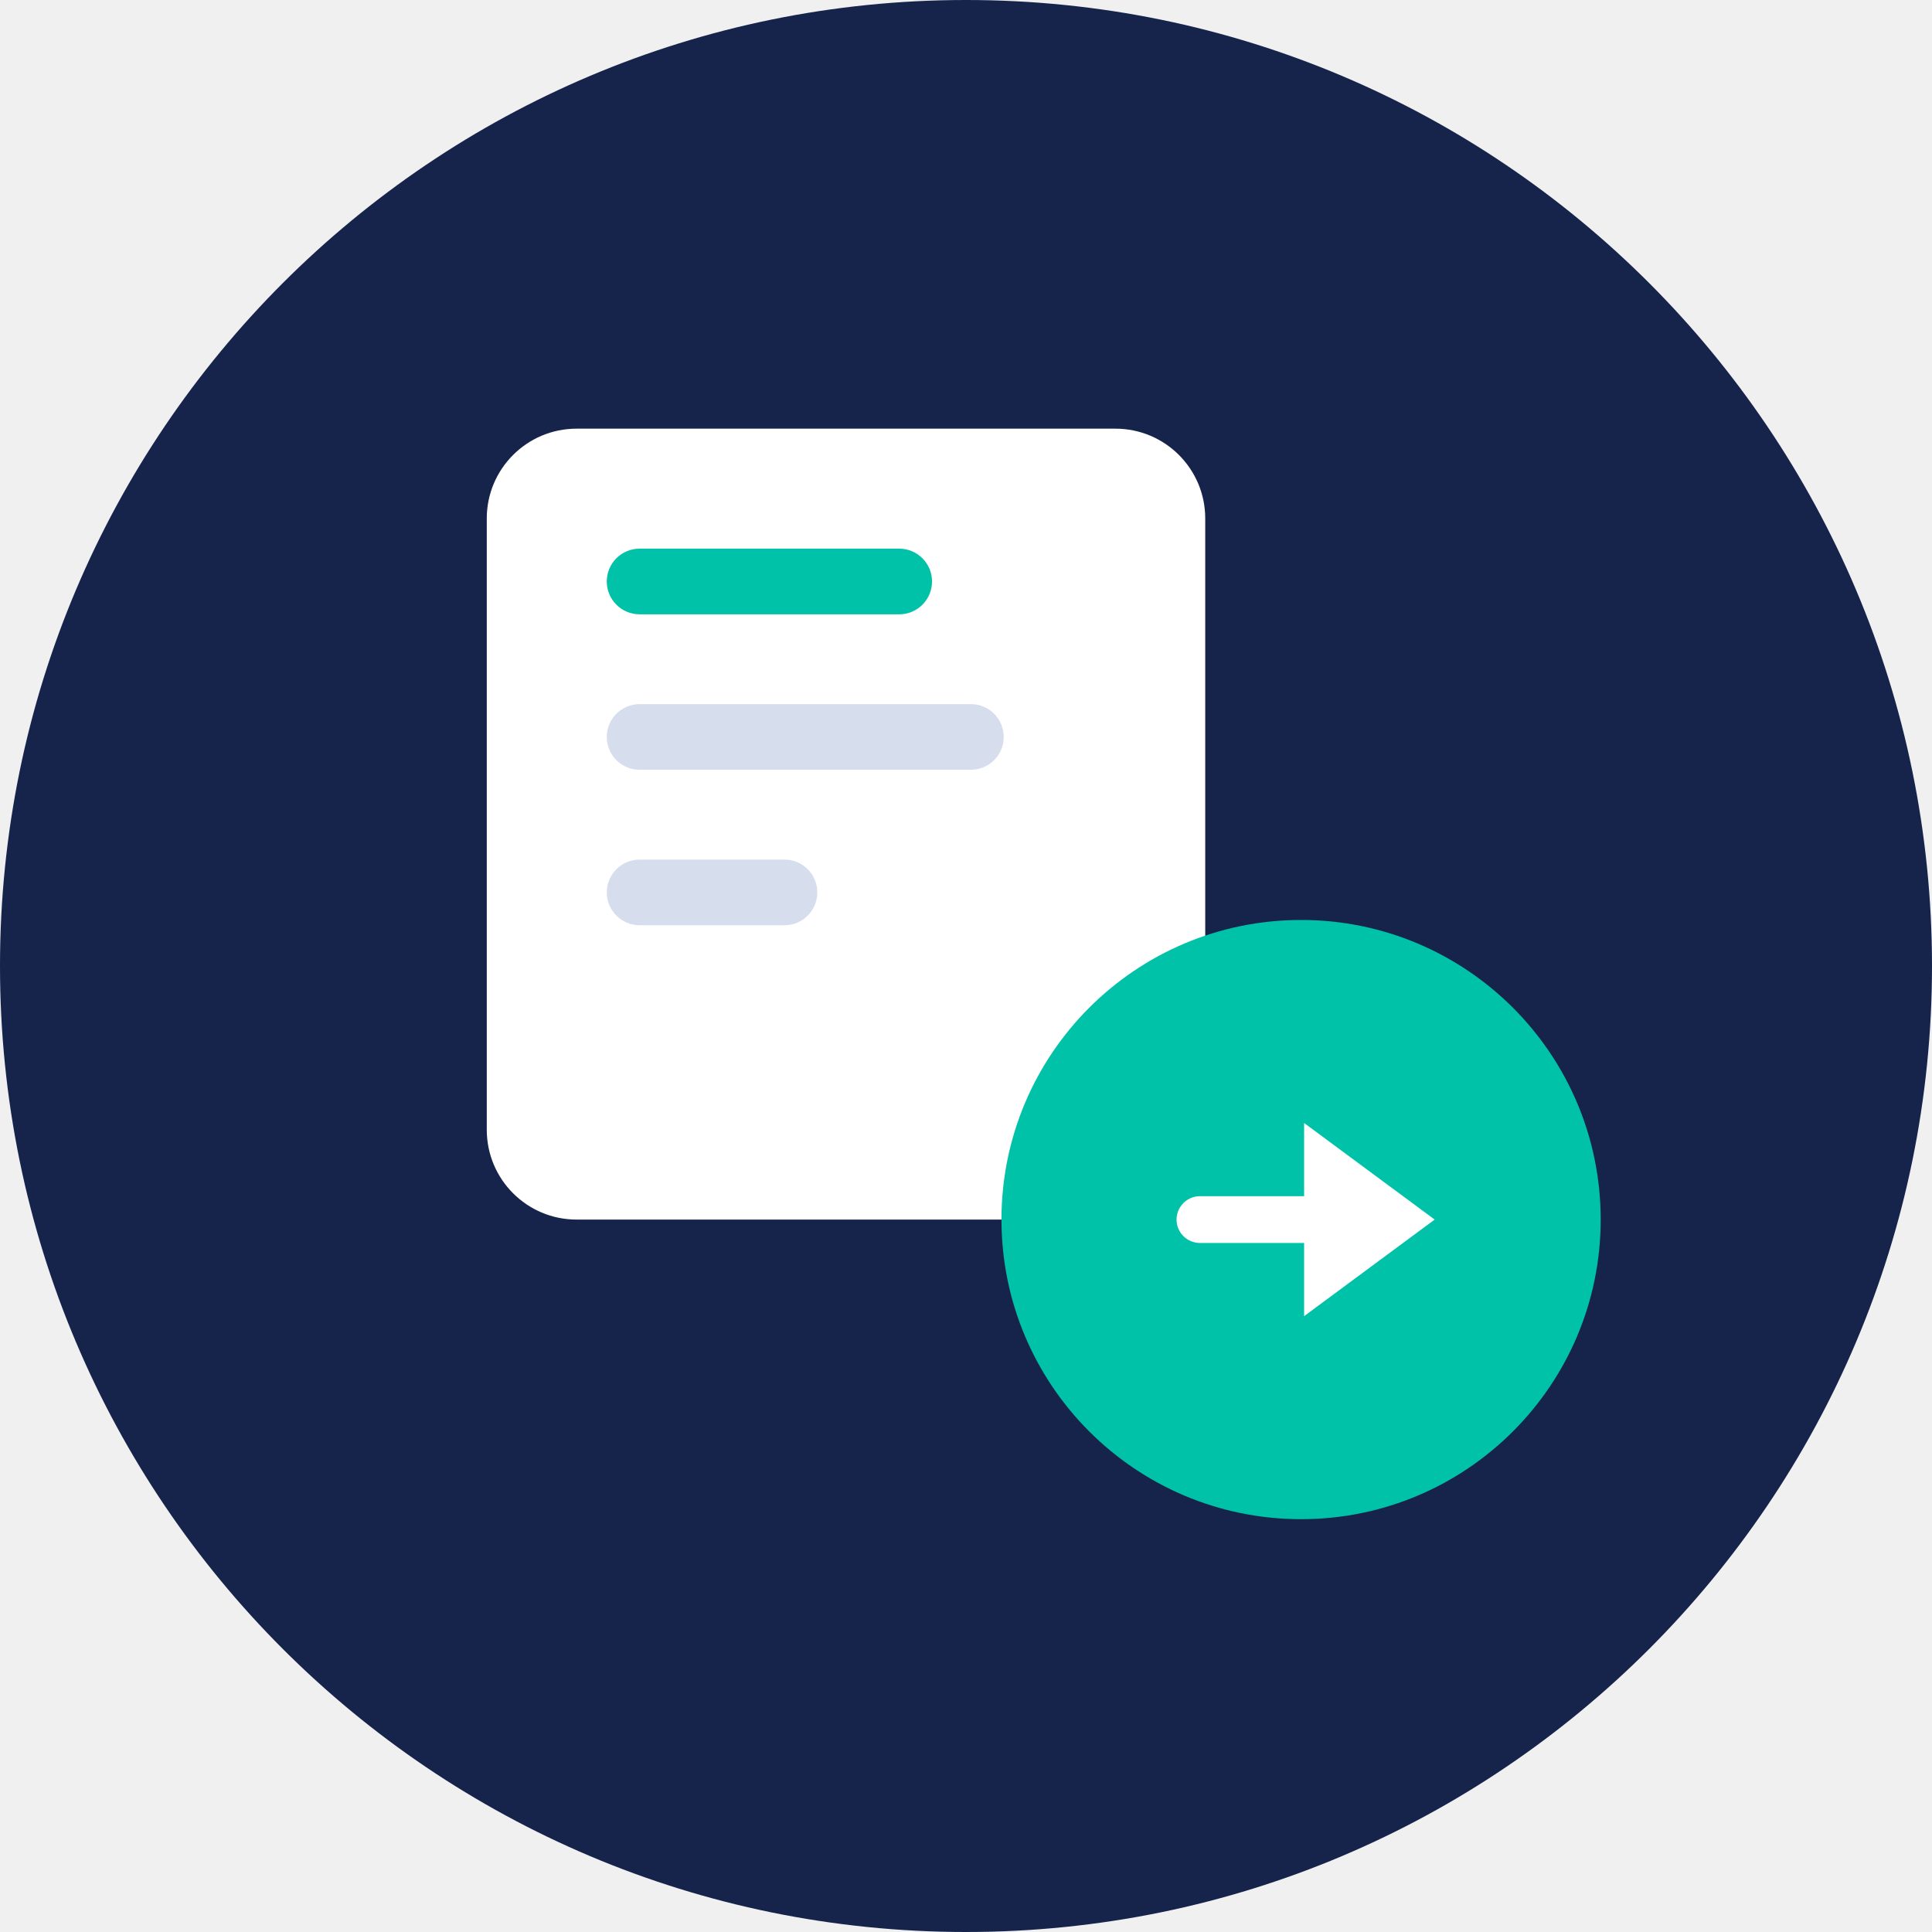
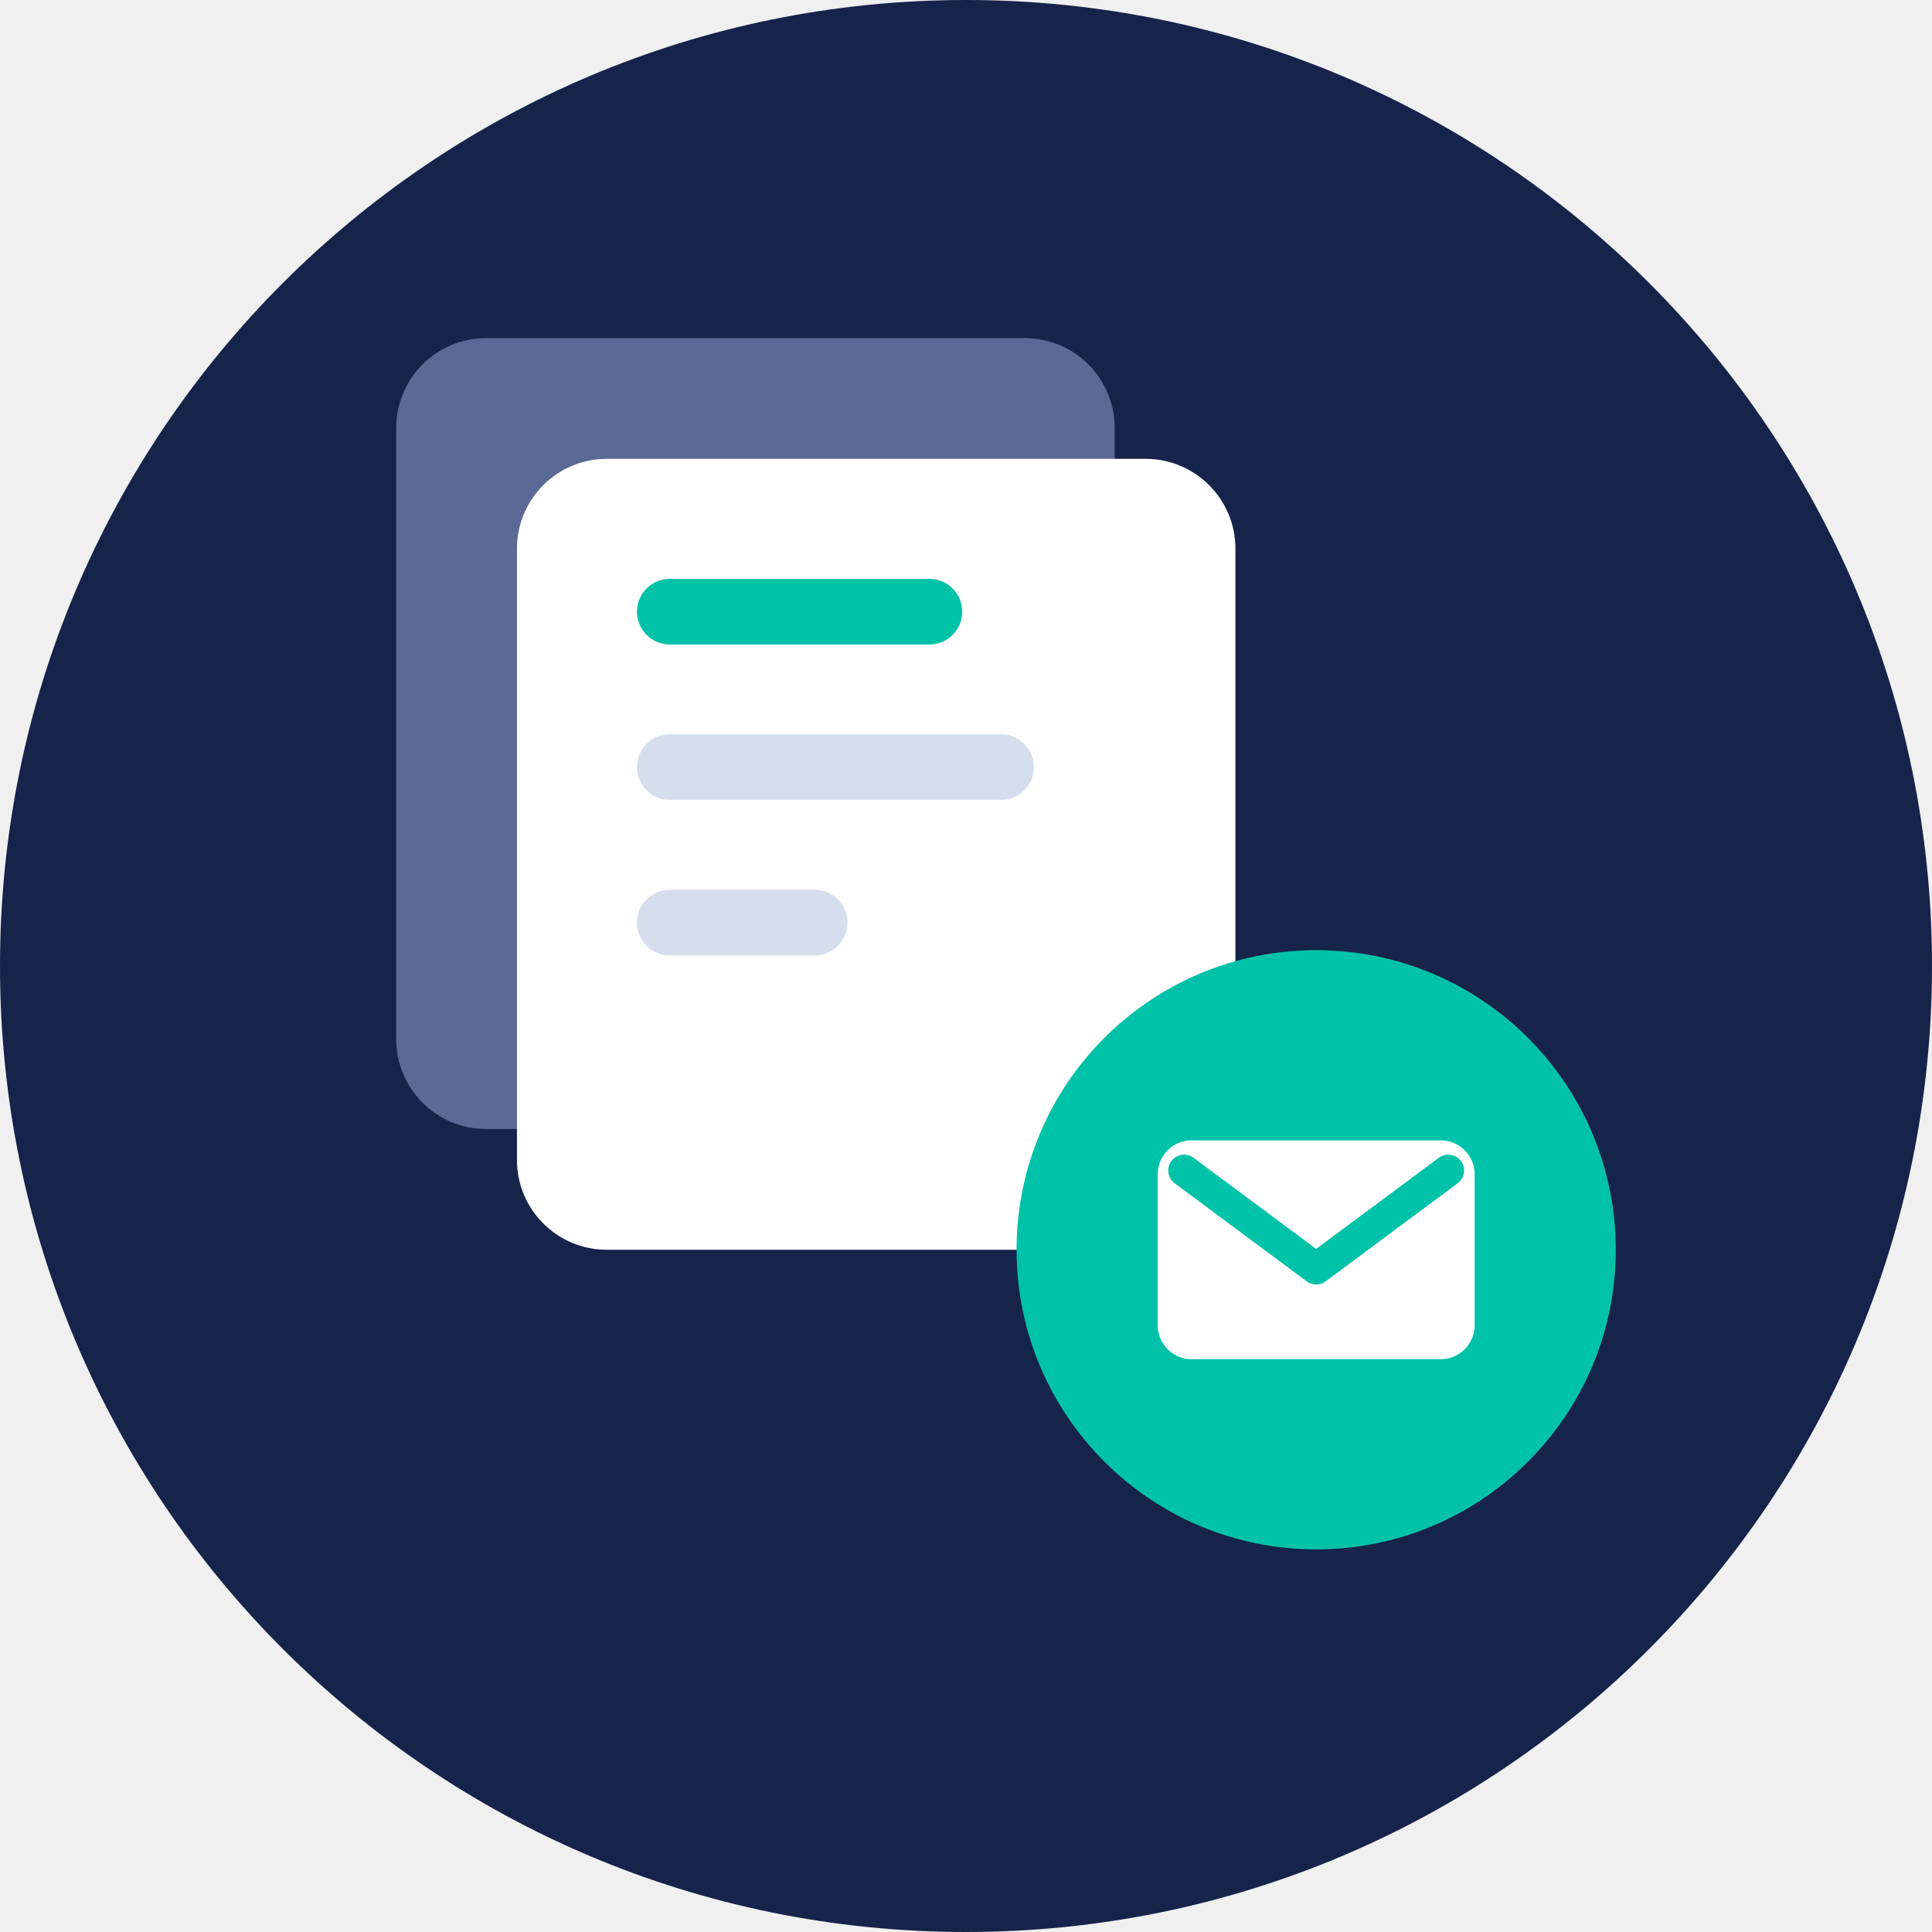
<svg xmlns="http://www.w3.org/2000/svg" viewBox="0 0 256 256" width="256" height="256" role="img" aria-label="WPIntegrations Form Connector for Brevo">
  <circle cx="128" cy="128" r="128" fill="#16234B" />
-   <rect x="64.5" y="56.8" width="95.2" height="104.8" rx="11.9" fill="#FFFFFF" />
-   <rect x="80.4" y="72.7" width="43.1" height="8.7" rx="4.35" fill="#00C2A8" />
-   <rect x="80.4" y="93.3" width="52.6" height="8.7" rx="4.35" fill="#D6DEEE" />
-   <rect x="80.4" y="113.9" width="27.9" height="8.7" rx="4.35" fill="#D6DEEE" />
-   <circle cx="172.4" cy="161.6" r="39.7" fill="#00C2A8" />
-   <rect x="155.9" y="158.5" width="22.7" height="6.2" rx="3.1" fill="#FFFFFF" />
-   <polygon points="172.8,148.8 190.1,161.6 172.8,174.4" fill="#FFFFFF" />
+   <rect x="52.5" y="44.8" width="95.2" height="104.8" rx="11.9" fill="#5B6A94" />
+   <rect x="68.5" y="60.8" width="95.2" height="104.8" rx="11.9" fill="#FFFFFF" />
+   <rect x="84.4" y="76.7" width="43.1" height="8.7" rx="4.35" fill="#00C2A8" />
+   <rect x="84.4" y="97.3" width="52.6" height="8.7" rx="4.35" fill="#D6DEEE" />
+   <rect x="84.4" y="117.9" width="27.9" height="8.7" rx="4.35" fill="#D6DEEE" />
+   <circle cx="174.4" cy="165.6" r="39.7" fill="#00C2A8" />
+   <rect x="153.4" y="151.1" width="42" height="29" rx="4.5" fill="#FFFFFF" />
+   <polyline points="156.9,155.1 174.4,168.1 191.9,155.1" fill="none" stroke="#00C2A8" stroke-width="4.2" stroke-linecap="round" stroke-linejoin="round" />
</svg>
